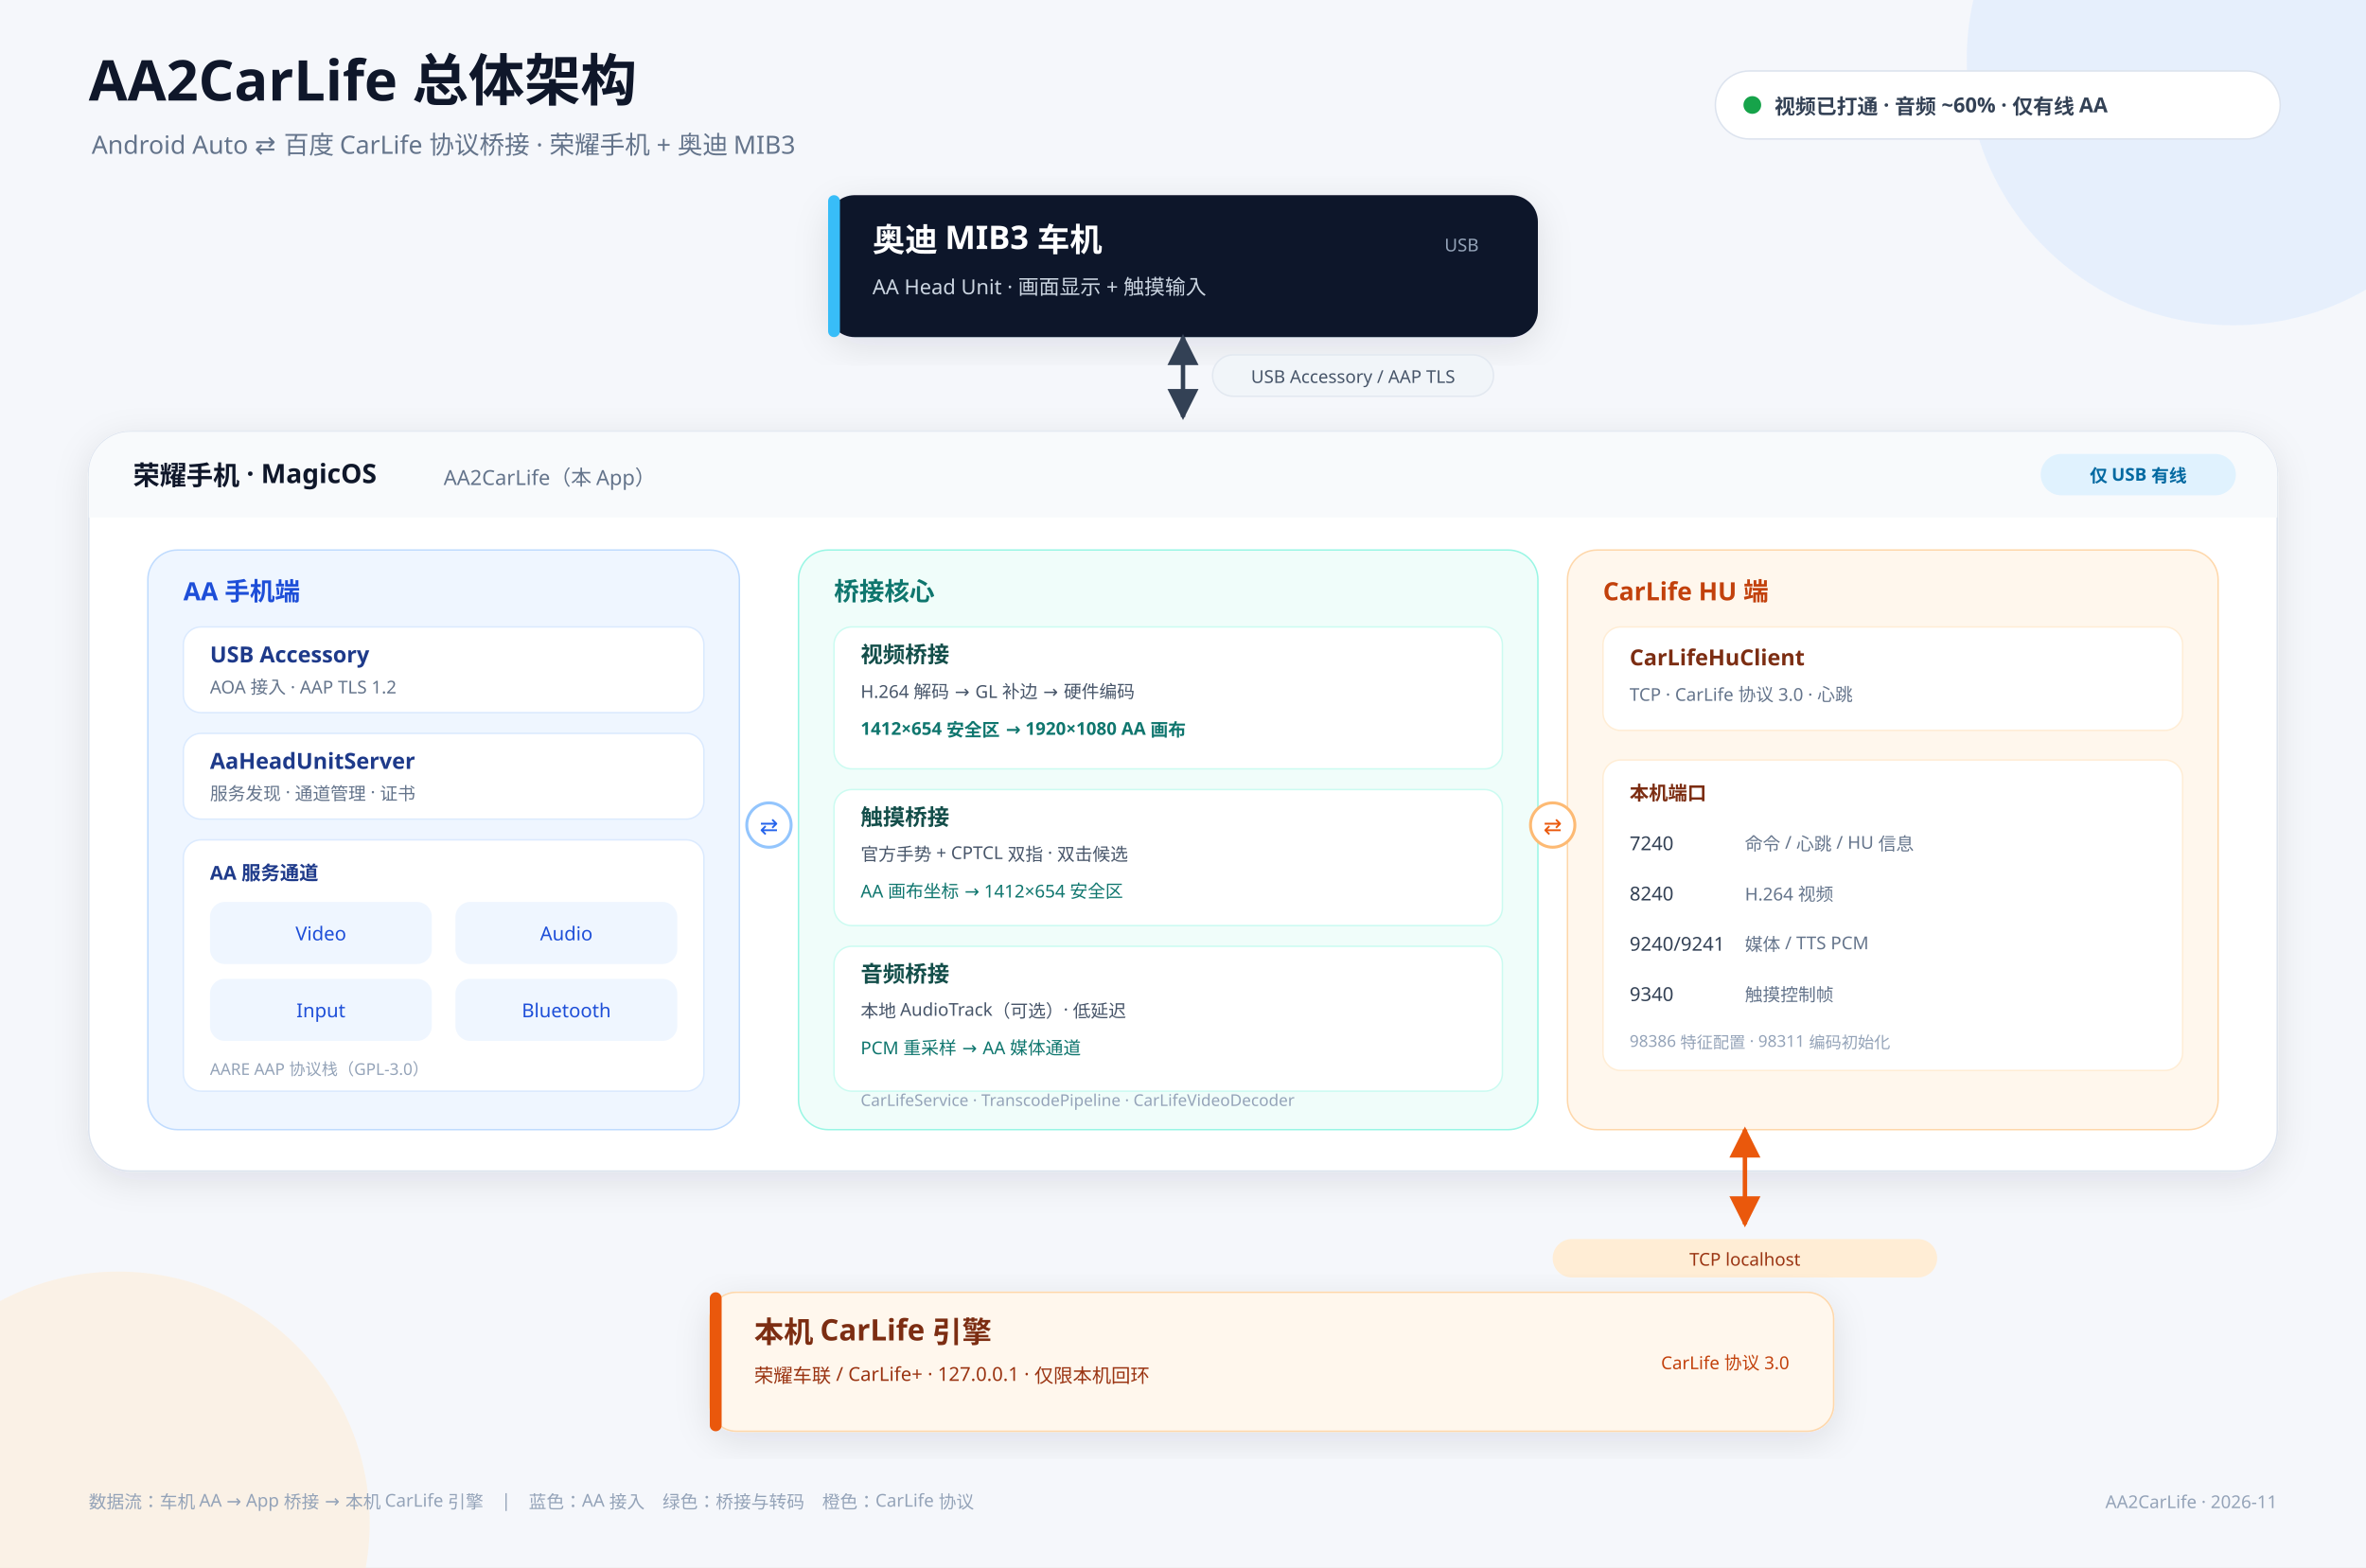
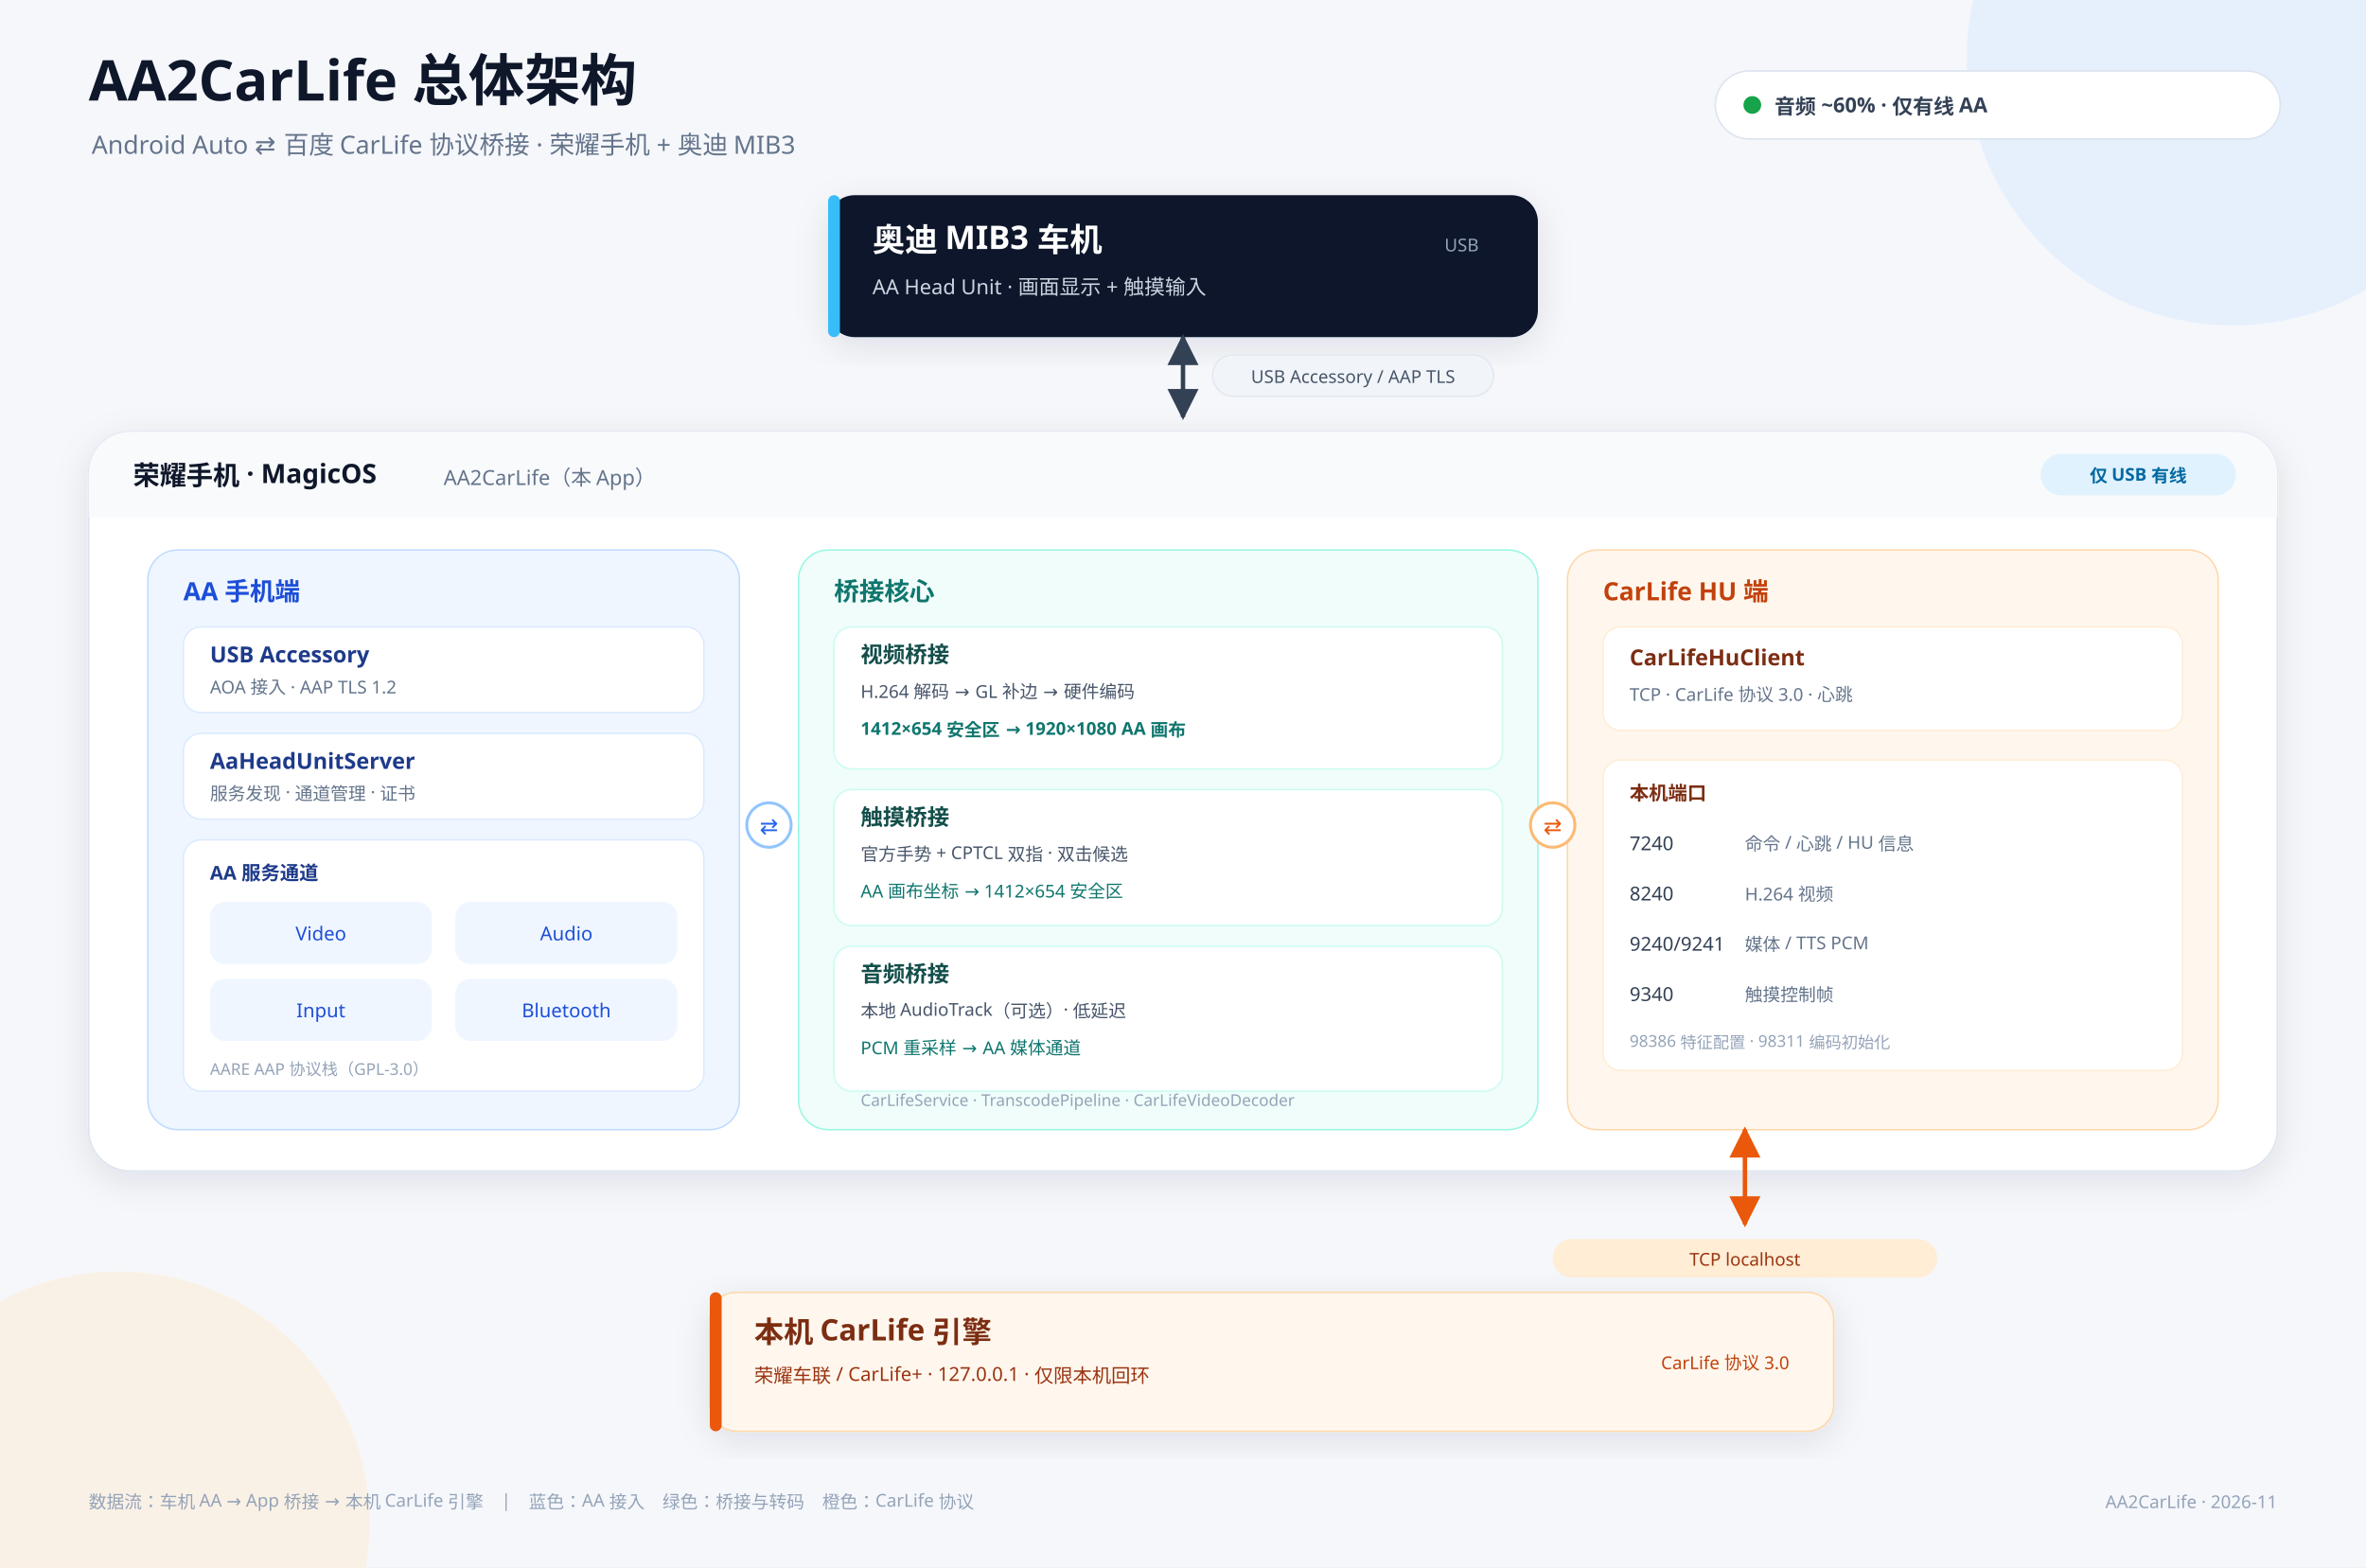
<svg xmlns="http://www.w3.org/2000/svg" width="1600" height="1060" viewBox="0 0 1600 1060">
  <defs>
    <filter id="shadow" x="-20%" y="-20%" width="140%" height="140%">
      <feDropShadow dx="0" dy="6" stdDeviation="12" flood-color="#0F172A" flood-opacity="0.10" />
    </filter>
    <marker id="arrowBlue" viewBox="0 0 10 10" refX="9" refY="5" markerWidth="7" markerHeight="7" orient="auto-start-reverse">
      <path d="M 0 0 L 10 5 L 0 10 z" fill="#2563EB" />
    </marker>
    <marker id="arrowGreen" viewBox="0 0 10 10" refX="9" refY="5" markerWidth="7" markerHeight="7" orient="auto-start-reverse">
      <path d="M 0 0 L 10 5 L 0 10 z" fill="#0F766E" />
    </marker>
    <marker id="arrowOrange" viewBox="0 0 10 10" refX="9" refY="5" markerWidth="7" markerHeight="7" orient="auto-start-reverse">
      <path d="M 0 0 L 10 5 L 0 10 z" fill="#EA580C" />
    </marker>
    <marker id="arrowDark" viewBox="0 0 10 10" refX="9" refY="5" markerWidth="7" markerHeight="7" orient="auto-start-reverse">
      <path d="M 0 0 L 10 5 L 0 10 z" fill="#334155" />
    </marker>
  </defs>
  <rect width="1600" height="1060" fill="#F5F7FB" />
  <circle cx="1510" cy="40" r="180" fill="#DBEAFE" opacity="0.55" />
  <circle cx="80" cy="1030" r="170" fill="#FFEDD5" opacity="0.55" />
  <text x="60" y="68" font-family="Microsoft YaHei, Noto Sans SC, PingFang SC, sans-serif" font-size="38" font-weight="700" fill="#0F172A">AA2CarLife 总体架构</text>
  <text x="62" y="104" font-family="Microsoft YaHei, Noto Sans SC, PingFang SC, sans-serif" font-size="17" fill="#64748B">Android Auto ⇄ 百度 CarLife 协议桥接 · 荣耀手机 + 奥迪 MIB3</text>
  <rect x="1160" y="48" width="382" height="46" rx="23" fill="#FFFFFF" stroke="#DCE3EE" />
  <circle cx="1185" cy="71" r="6" fill="#16A34A" />
-   <text x="1200" y="77" font-family="Microsoft YaHei, Noto Sans SC, PingFang SC, sans-serif" font-size="14" font-weight="600" fill="#334155">视频已打通 · 音频 ~60% · 仅有线 AA</text>
+   <text x="1200" y="77" font-family="Microsoft YaHei, Noto Sans SC, PingFang SC, sans-serif" font-size="14" font-weight="600" fill="#334155">音频 ~60% · 仅有线 AA</text>
  <rect x="560" y="132" width="480" height="96" rx="18" fill="#0F172A" filter="url(#shadow)" />
  <rect x="560" y="132" width="8" height="96" rx="4" fill="#38BDF8" />
  <text x="590" y="170" font-family="Microsoft YaHei, Noto Sans SC, PingFang SC, sans-serif" font-size="22" font-weight="700" fill="#FFFFFF">奥迪 MIB3 车机</text>
  <text x="590" y="199" font-family="Microsoft YaHei, Noto Sans SC, PingFang SC, sans-serif" font-size="14" fill="#CBD5E1">AA Head Unit · 画面显示 + 触摸输入</text>
  <text x="1000" y="170" text-anchor="end" font-family="Microsoft YaHei, Noto Sans SC, PingFang SC, sans-serif" font-size="12" fill="#94A3B8">USB</text>
  <path d="M 800 228 L 800 282" stroke="#334155" stroke-width="3" marker-start="url(#arrowDark)" marker-end="url(#arrowDark)" />
  <rect x="820" y="240" width="190" height="28" rx="14" fill="#F1F5F9" stroke="#E2E8F0" />
  <text x="915" y="259" text-anchor="middle" font-family="Microsoft YaHei, Noto Sans SC, PingFang SC, sans-serif" font-size="12" fill="#475569">USB Accessory / AAP TLS</text>
  <rect x="60" y="292" width="1480" height="500" rx="28" fill="#FFFFFF" stroke="#DCE3EE" filter="url(#shadow)" />
  <rect x="60" y="292" width="1480" height="58" rx="28" fill="#F8FAFC" />
  <rect x="60" y="322" width="1480" height="28" fill="#F8FAFC" />
  <text x="90" y="328" font-family="Microsoft YaHei, Noto Sans SC, PingFang SC, sans-serif" font-size="18" font-weight="700" fill="#0F172A">荣耀手机 · MagicOS</text>
  <text x="300" y="328" font-family="Microsoft YaHei, Noto Sans SC, PingFang SC, sans-serif" font-size="14" fill="#64748B">AA2CarLife（本 App）</text>
  <rect x="1380" y="307" width="132" height="28" rx="14" fill="#E0F2FE" />
  <text x="1446" y="326" text-anchor="middle" font-family="Microsoft YaHei, Noto Sans SC, PingFang SC, sans-serif" font-size="12" font-weight="600" fill="#0369A1">仅 USB 有线</text>
  <rect x="100" y="372" width="400" height="392" rx="20" fill="#EFF6FF" stroke="#BFDBFE" />
  <text x="124" y="406" font-family="Microsoft YaHei, Noto Sans SC, PingFang SC, sans-serif" font-size="17" font-weight="700" fill="#1D4ED8">AA 手机端</text>
  <rect x="124" y="424" width="352" height="58" rx="12" fill="#FFFFFF" stroke="#DBEAFE" />
  <text x="142" y="448" font-family="Microsoft YaHei, Noto Sans SC, PingFang SC, sans-serif" font-size="15" font-weight="600" fill="#1E3A8A">USB Accessory</text>
  <text x="142" y="469" font-family="Microsoft YaHei, Noto Sans SC, PingFang SC, sans-serif" font-size="12" fill="#64748B">AOA 接入 · AAP TLS 1.2</text>
  <rect x="124" y="496" width="352" height="58" rx="12" fill="#FFFFFF" stroke="#DBEAFE" />
  <text x="142" y="520" font-family="Microsoft YaHei, Noto Sans SC, PingFang SC, sans-serif" font-size="15" font-weight="600" fill="#1E3A8A">AaHeadUnitServer</text>
  <text x="142" y="541" font-family="Microsoft YaHei, Noto Sans SC, PingFang SC, sans-serif" font-size="12" fill="#64748B">服务发现 · 通道管理 · 证书</text>
  <rect x="124" y="568" width="352" height="170" rx="12" fill="#FFFFFF" stroke="#DBEAFE" />
  <text x="142" y="595" font-family="Microsoft YaHei, Noto Sans SC, PingFang SC, sans-serif" font-size="13" font-weight="600" fill="#1E3A8A">AA 服务通道</text>
  <rect x="142" y="610" width="150" height="42" rx="10" fill="#EFF6FF" />
  <text x="217" y="636" text-anchor="middle" font-family="Microsoft YaHei, Noto Sans SC, PingFang SC, sans-serif" font-size="13" fill="#1D4ED8">Video</text>
  <rect x="308" y="610" width="150" height="42" rx="10" fill="#EFF6FF" />
  <text x="383" y="636" text-anchor="middle" font-family="Microsoft YaHei, Noto Sans SC, PingFang SC, sans-serif" font-size="13" fill="#1D4ED8">Audio</text>
  <rect x="142" y="662" width="150" height="42" rx="10" fill="#EFF6FF" />
  <text x="217" y="688" text-anchor="middle" font-family="Microsoft YaHei, Noto Sans SC, PingFang SC, sans-serif" font-size="13" fill="#1D4ED8">Input</text>
  <rect x="308" y="662" width="150" height="42" rx="10" fill="#EFF6FF" />
  <text x="383" y="688" text-anchor="middle" font-family="Microsoft YaHei, Noto Sans SC, PingFang SC, sans-serif" font-size="13" fill="#1D4ED8">Bluetooth</text>
  <text x="142" y="727" font-family="Microsoft YaHei, Noto Sans SC, PingFang SC, sans-serif" font-size="11" fill="#94A3B8">AARE AAP 协议栈（GPL-3.0）</text>
  <rect x="540" y="372" width="500" height="392" rx="20" fill="#F0FDFA" stroke="#99F6E4" />
  <text x="564" y="406" font-family="Microsoft YaHei, Noto Sans SC, PingFang SC, sans-serif" font-size="17" font-weight="700" fill="#0F766E">桥接核心</text>
  <rect x="564" y="424" width="452" height="96" rx="12" fill="#FFFFFF" stroke="#CCFBF1" />
  <text x="582" y="448" font-family="Microsoft YaHei, Noto Sans SC, PingFang SC, sans-serif" font-size="15" font-weight="600" fill="#134E4A">视频桥接</text>
  <text x="582" y="472" font-family="Microsoft YaHei, Noto Sans SC, PingFang SC, sans-serif" font-size="12" fill="#475569">H.264 解码 → GL 补边 → 硬件编码</text>
  <text x="582" y="497" font-family="Microsoft YaHei, Noto Sans SC, PingFang SC, sans-serif" font-size="12" font-weight="600" fill="#0F766E">1412×654 安全区 → 1920×1080 AA 画布</text>
  <rect x="564" y="534" width="452" height="92" rx="12" fill="#FFFFFF" stroke="#CCFBF1" />
  <text x="582" y="558" font-family="Microsoft YaHei, Noto Sans SC, PingFang SC, sans-serif" font-size="15" font-weight="600" fill="#134E4A">触摸桥接</text>
  <text x="582" y="582" font-family="Microsoft YaHei, Noto Sans SC, PingFang SC, sans-serif" font-size="12" fill="#475569">官方手势 + CPTCL 双指 · 双击候选</text>
  <text x="582" y="607" font-family="Microsoft YaHei, Noto Sans SC, PingFang SC, sans-serif" font-size="12" fill="#0F766E">AA 画布坐标 → 1412×654 安全区</text>
  <rect x="564" y="640" width="452" height="98" rx="12" fill="#FFFFFF" stroke="#CCFBF1" />
  <text x="582" y="664" font-family="Microsoft YaHei, Noto Sans SC, PingFang SC, sans-serif" font-size="15" font-weight="600" fill="#134E4A">音频桥接</text>
  <text x="582" y="688" font-family="Microsoft YaHei, Noto Sans SC, PingFang SC, sans-serif" font-size="12" fill="#475569">本地 AudioTrack（可选）· 低延迟</text>
  <text x="582" y="713" font-family="Microsoft YaHei, Noto Sans SC, PingFang SC, sans-serif" font-size="12" fill="#0F766E">PCM 重采样 → AA 媒体通道</text>
  <text x="582" y="748" font-family="Microsoft YaHei, Noto Sans SC, PingFang SC, sans-serif" font-size="11" fill="#94A3B8">CarLifeService · TranscodePipeline · CarLifeVideoDecoder</text>
  <rect x="1060" y="372" width="440" height="392" rx="20" fill="#FFF7ED" stroke="#FED7AA" />
  <text x="1084" y="406" font-family="Microsoft YaHei, Noto Sans SC, PingFang SC, sans-serif" font-size="17" font-weight="700" fill="#C2410C">CarLife HU 端</text>
  <rect x="1084" y="424" width="392" height="70" rx="12" fill="#FFFFFF" stroke="#FFEDD5" />
  <text x="1102" y="450" font-family="Microsoft YaHei, Noto Sans SC, PingFang SC, sans-serif" font-size="15" font-weight="600" fill="#7C2D12">CarLifeHuClient</text>
  <text x="1102" y="474" font-family="Microsoft YaHei, Noto Sans SC, PingFang SC, sans-serif" font-size="12" fill="#64748B">TCP · CarLife 协议 3.0 · 心跳</text>
  <rect x="1084" y="514" width="392" height="210" rx="12" fill="#FFFFFF" stroke="#FFEDD5" />
  <text x="1102" y="541" font-family="Microsoft YaHei, Noto Sans SC, PingFang SC, sans-serif" font-size="13" font-weight="600" fill="#7C2D12">本机端口</text>
  <text x="1102" y="575" font-family="Microsoft YaHei, Noto Sans SC, PingFang SC, sans-serif" font-size="13" fill="#334155">7240</text>
  <text x="1180" y="575" font-family="Microsoft YaHei, Noto Sans SC, PingFang SC, sans-serif" font-size="12" fill="#64748B">命令 / 心跳 / HU 信息</text>
  <text x="1102" y="609" font-family="Microsoft YaHei, Noto Sans SC, PingFang SC, sans-serif" font-size="13" fill="#334155">8240</text>
  <text x="1180" y="609" font-family="Microsoft YaHei, Noto Sans SC, PingFang SC, sans-serif" font-size="12" fill="#64748B">H.264 视频</text>
  <text x="1102" y="643" font-family="Microsoft YaHei, Noto Sans SC, PingFang SC, sans-serif" font-size="13" fill="#334155">9240/9241</text>
  <text x="1180" y="643" font-family="Microsoft YaHei, Noto Sans SC, PingFang SC, sans-serif" font-size="12" fill="#64748B">媒体 / TTS PCM</text>
  <text x="1102" y="677" font-family="Microsoft YaHei, Noto Sans SC, PingFang SC, sans-serif" font-size="13" fill="#334155">9340</text>
  <text x="1180" y="677" font-family="Microsoft YaHei, Noto Sans SC, PingFang SC, sans-serif" font-size="12" fill="#64748B">触摸控制帧</text>
  <text x="1102" y="708" font-family="Microsoft YaHei, Noto Sans SC, PingFang SC, sans-serif" font-size="11" fill="#94A3B8">98386 特征配置 · 98311 编码初始化</text>
  <circle cx="520" cy="558" r="15" fill="#FFFFFF" stroke="#93C5FD" stroke-width="2" />
  <text x="520" y="564" text-anchor="middle" font-family="Microsoft YaHei, Noto Sans SC, PingFang SC, sans-serif" font-size="15" fill="#2563EB">⇄</text>
  <circle cx="1050" cy="558" r="15" fill="#FFFFFF" stroke="#FDBA74" stroke-width="2" />
  <text x="1050" y="564" text-anchor="middle" font-family="Microsoft YaHei, Noto Sans SC, PingFang SC, sans-serif" font-size="15" fill="#EA580C">⇄</text>
  <path d="M 1180 764 L 1180 828" stroke="#EA580C" stroke-width="3" marker-start="url(#arrowOrange)" marker-end="url(#arrowOrange)" />
  <rect x="1050" y="838" width="260" height="26" rx="13" fill="#FFEDD5" />
  <text x="1180" y="856" text-anchor="middle" font-family="Microsoft YaHei, Noto Sans SC, PingFang SC, sans-serif" font-size="12" fill="#9A3412">TCP localhost</text>
  <rect x="480" y="874" width="760" height="94" rx="18" fill="#FFF7ED" stroke="#FED7AA" filter="url(#shadow)" />
  <rect x="480" y="874" width="8" height="94" rx="4" fill="#EA580C" />
  <text x="510" y="908" font-family="Microsoft YaHei, Noto Sans SC, PingFang SC, sans-serif" font-size="20" font-weight="700" fill="#7C2D12">本机 CarLife 引擎</text>
  <text x="510" y="935" font-family="Microsoft YaHei, Noto Sans SC, PingFang SC, sans-serif" font-size="13" fill="#9A3412">荣耀车联 / CarLife+ · 127.0.0.1 · 仅限本机回环</text>
  <text x="1210" y="926" text-anchor="end" font-family="Microsoft YaHei, Noto Sans SC, PingFang SC, sans-serif" font-size="12" fill="#C2410C">CarLife 协议 3.0</text>
  <text x="60" y="1020" font-family="Microsoft YaHei, Noto Sans SC, PingFang SC, sans-serif" font-size="12" fill="#94A3B8">数据流：车机 AA → App 桥接 → 本机 CarLife 引擎　|　蓝色：AA 接入　绿色：桥接与转码　橙色：CarLife 协议</text>
  <text x="1540" y="1020" text-anchor="end" font-family="Microsoft YaHei, Noto Sans SC, PingFang SC, sans-serif" font-size="12" fill="#94A3B8">AA2CarLife · 2026-11</text>
</svg>
